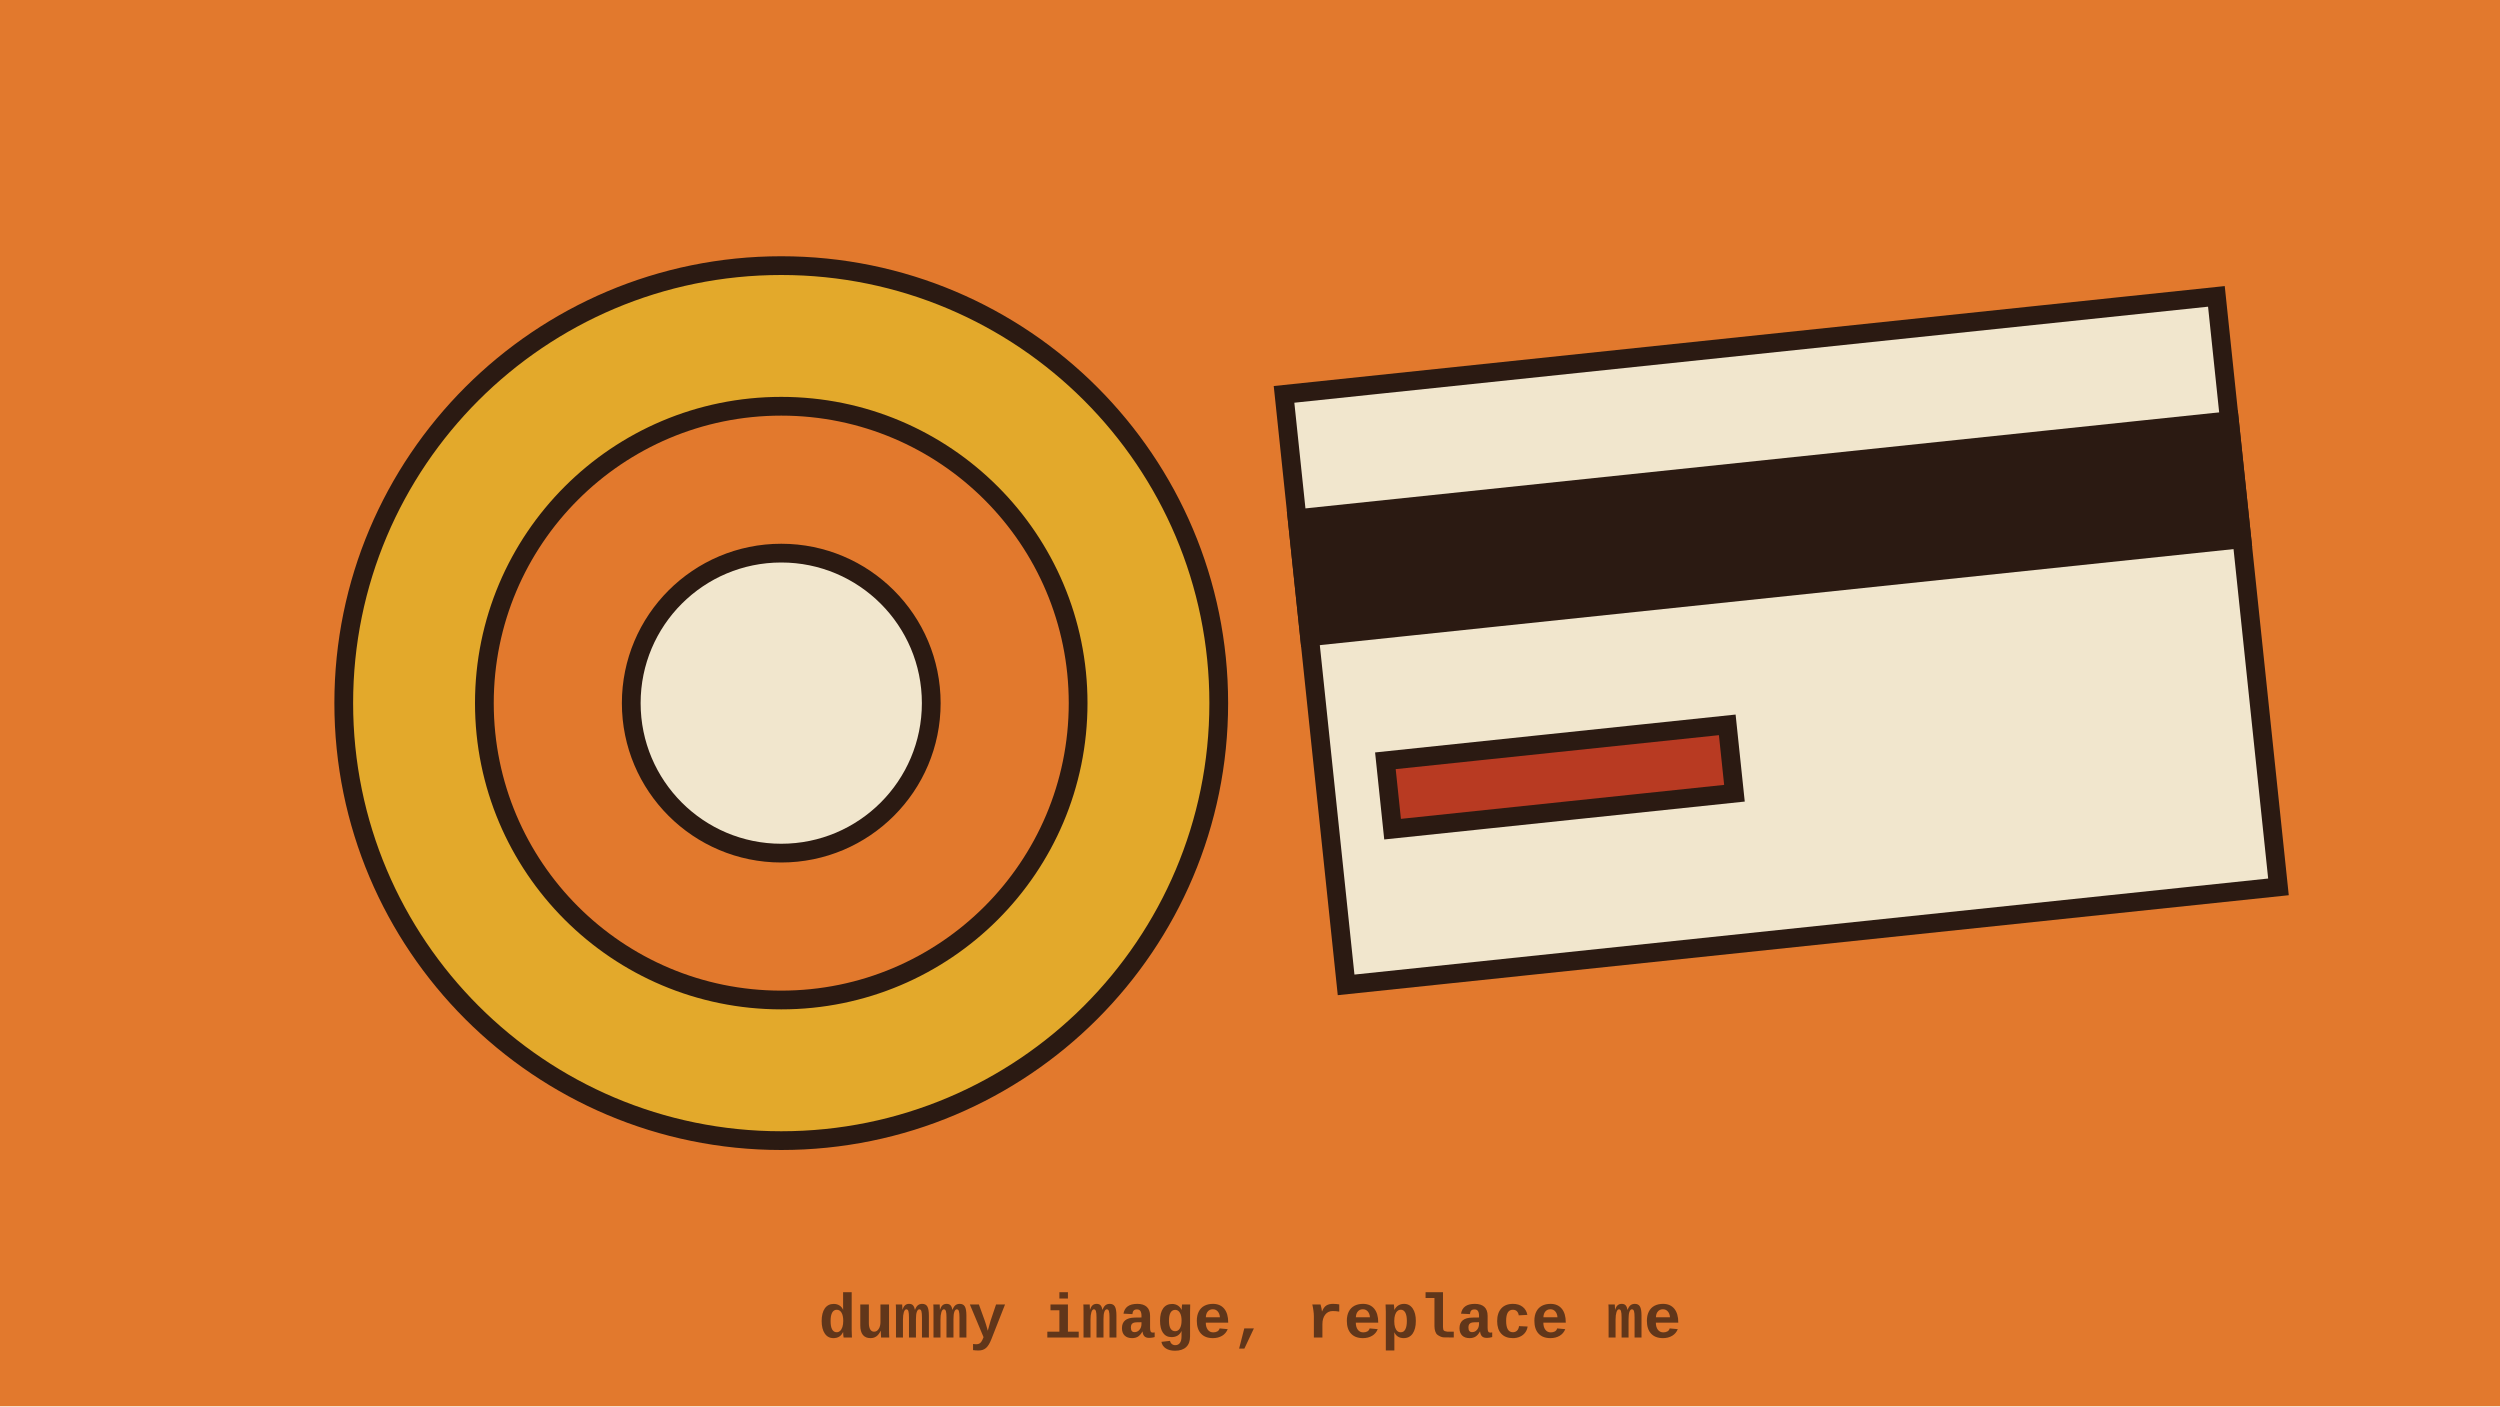
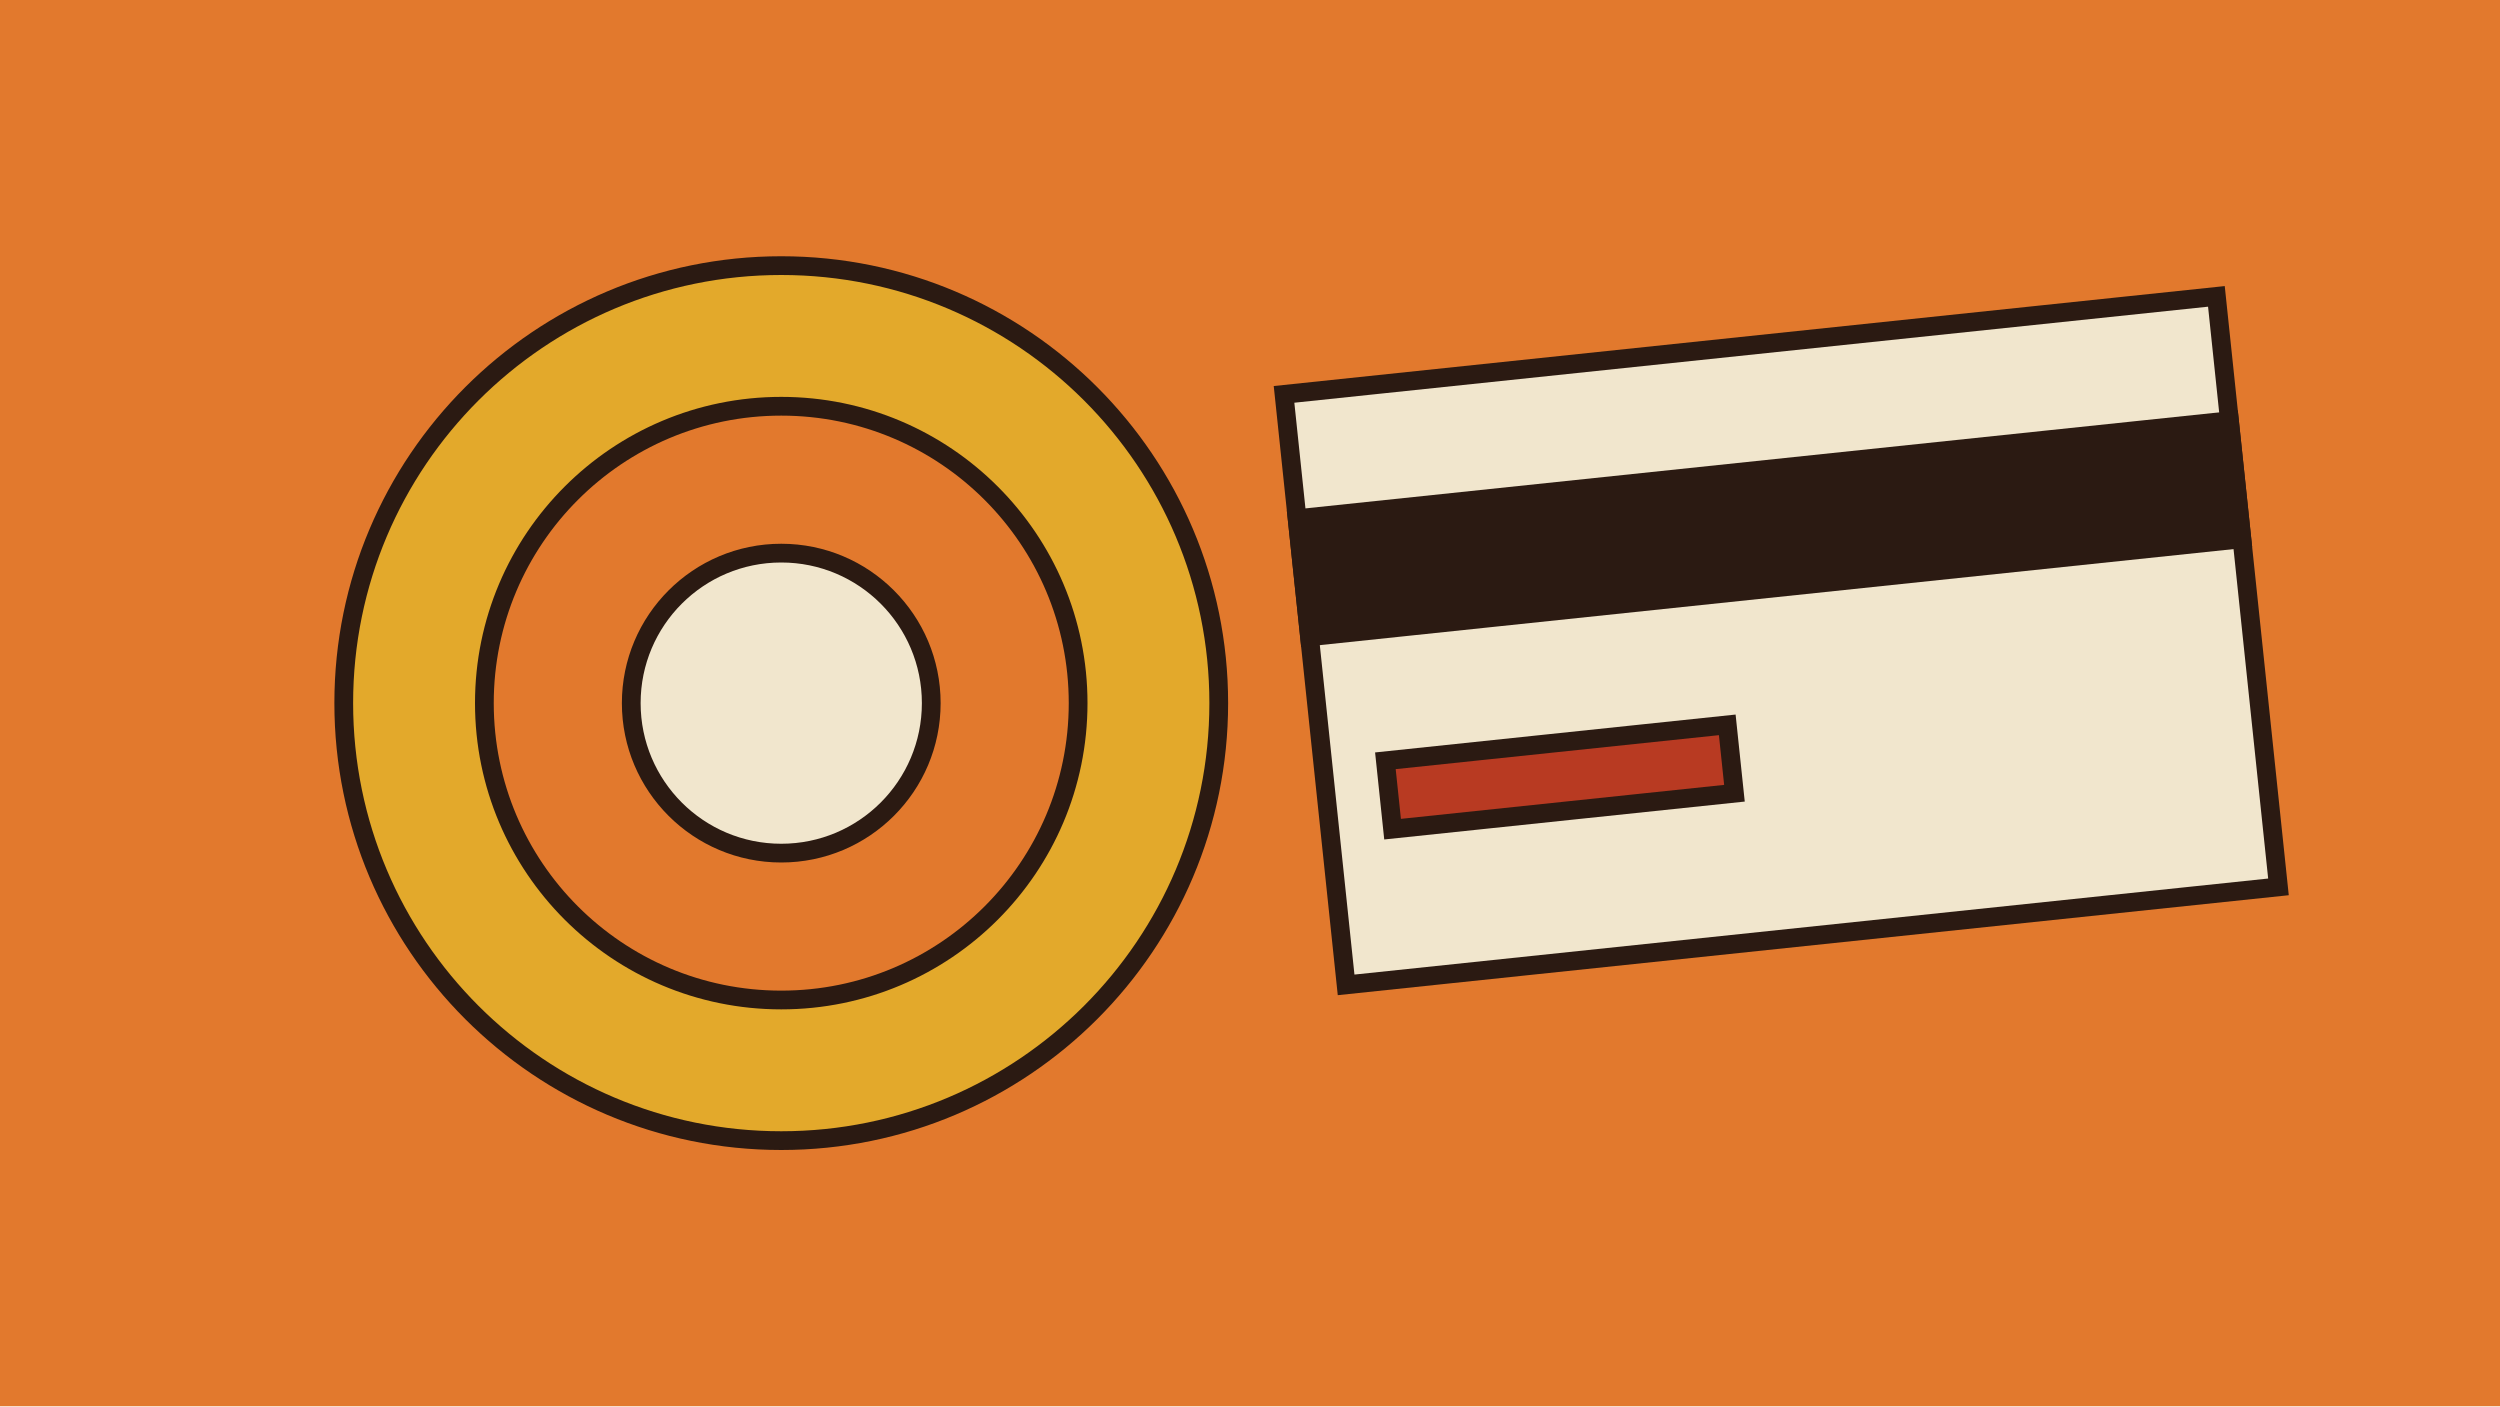
<svg xmlns="http://www.w3.org/2000/svg" viewBox="0 0 800 450" width="800" height="450" role="img" aria-label="Placeholder cover for the bank payment system">
  <rect width="800" height="450" fill="#e2792d" />
  <g stroke="#2b1a12" stroke-width="6">
    <circle cx="250" cy="225" r="140" fill="#e3a92b" />
    <circle cx="250" cy="225" r="95" fill="#e2792d" />
    <circle cx="250" cy="225" r="48" fill="#f1e6cd" />
    <rect x="420" y="110" width="300" height="190" fill="#f1e6cd" transform="rotate(-6 570 205)" />
    <rect x="420" y="150" width="300" height="38" fill="#2b1a12" transform="rotate(-6 570 205)" />
    <rect x="440" y="230" width="110" height="22" fill="#b83a22" transform="rotate(-6 570 205)" />
  </g>
-   <text x="400" y="428" text-anchor="middle" font-family="Courier New, monospace" font-weight="700" font-size="20" fill="#2b1a12" opacity=".7">dummy image, replace me</text>
</svg>
